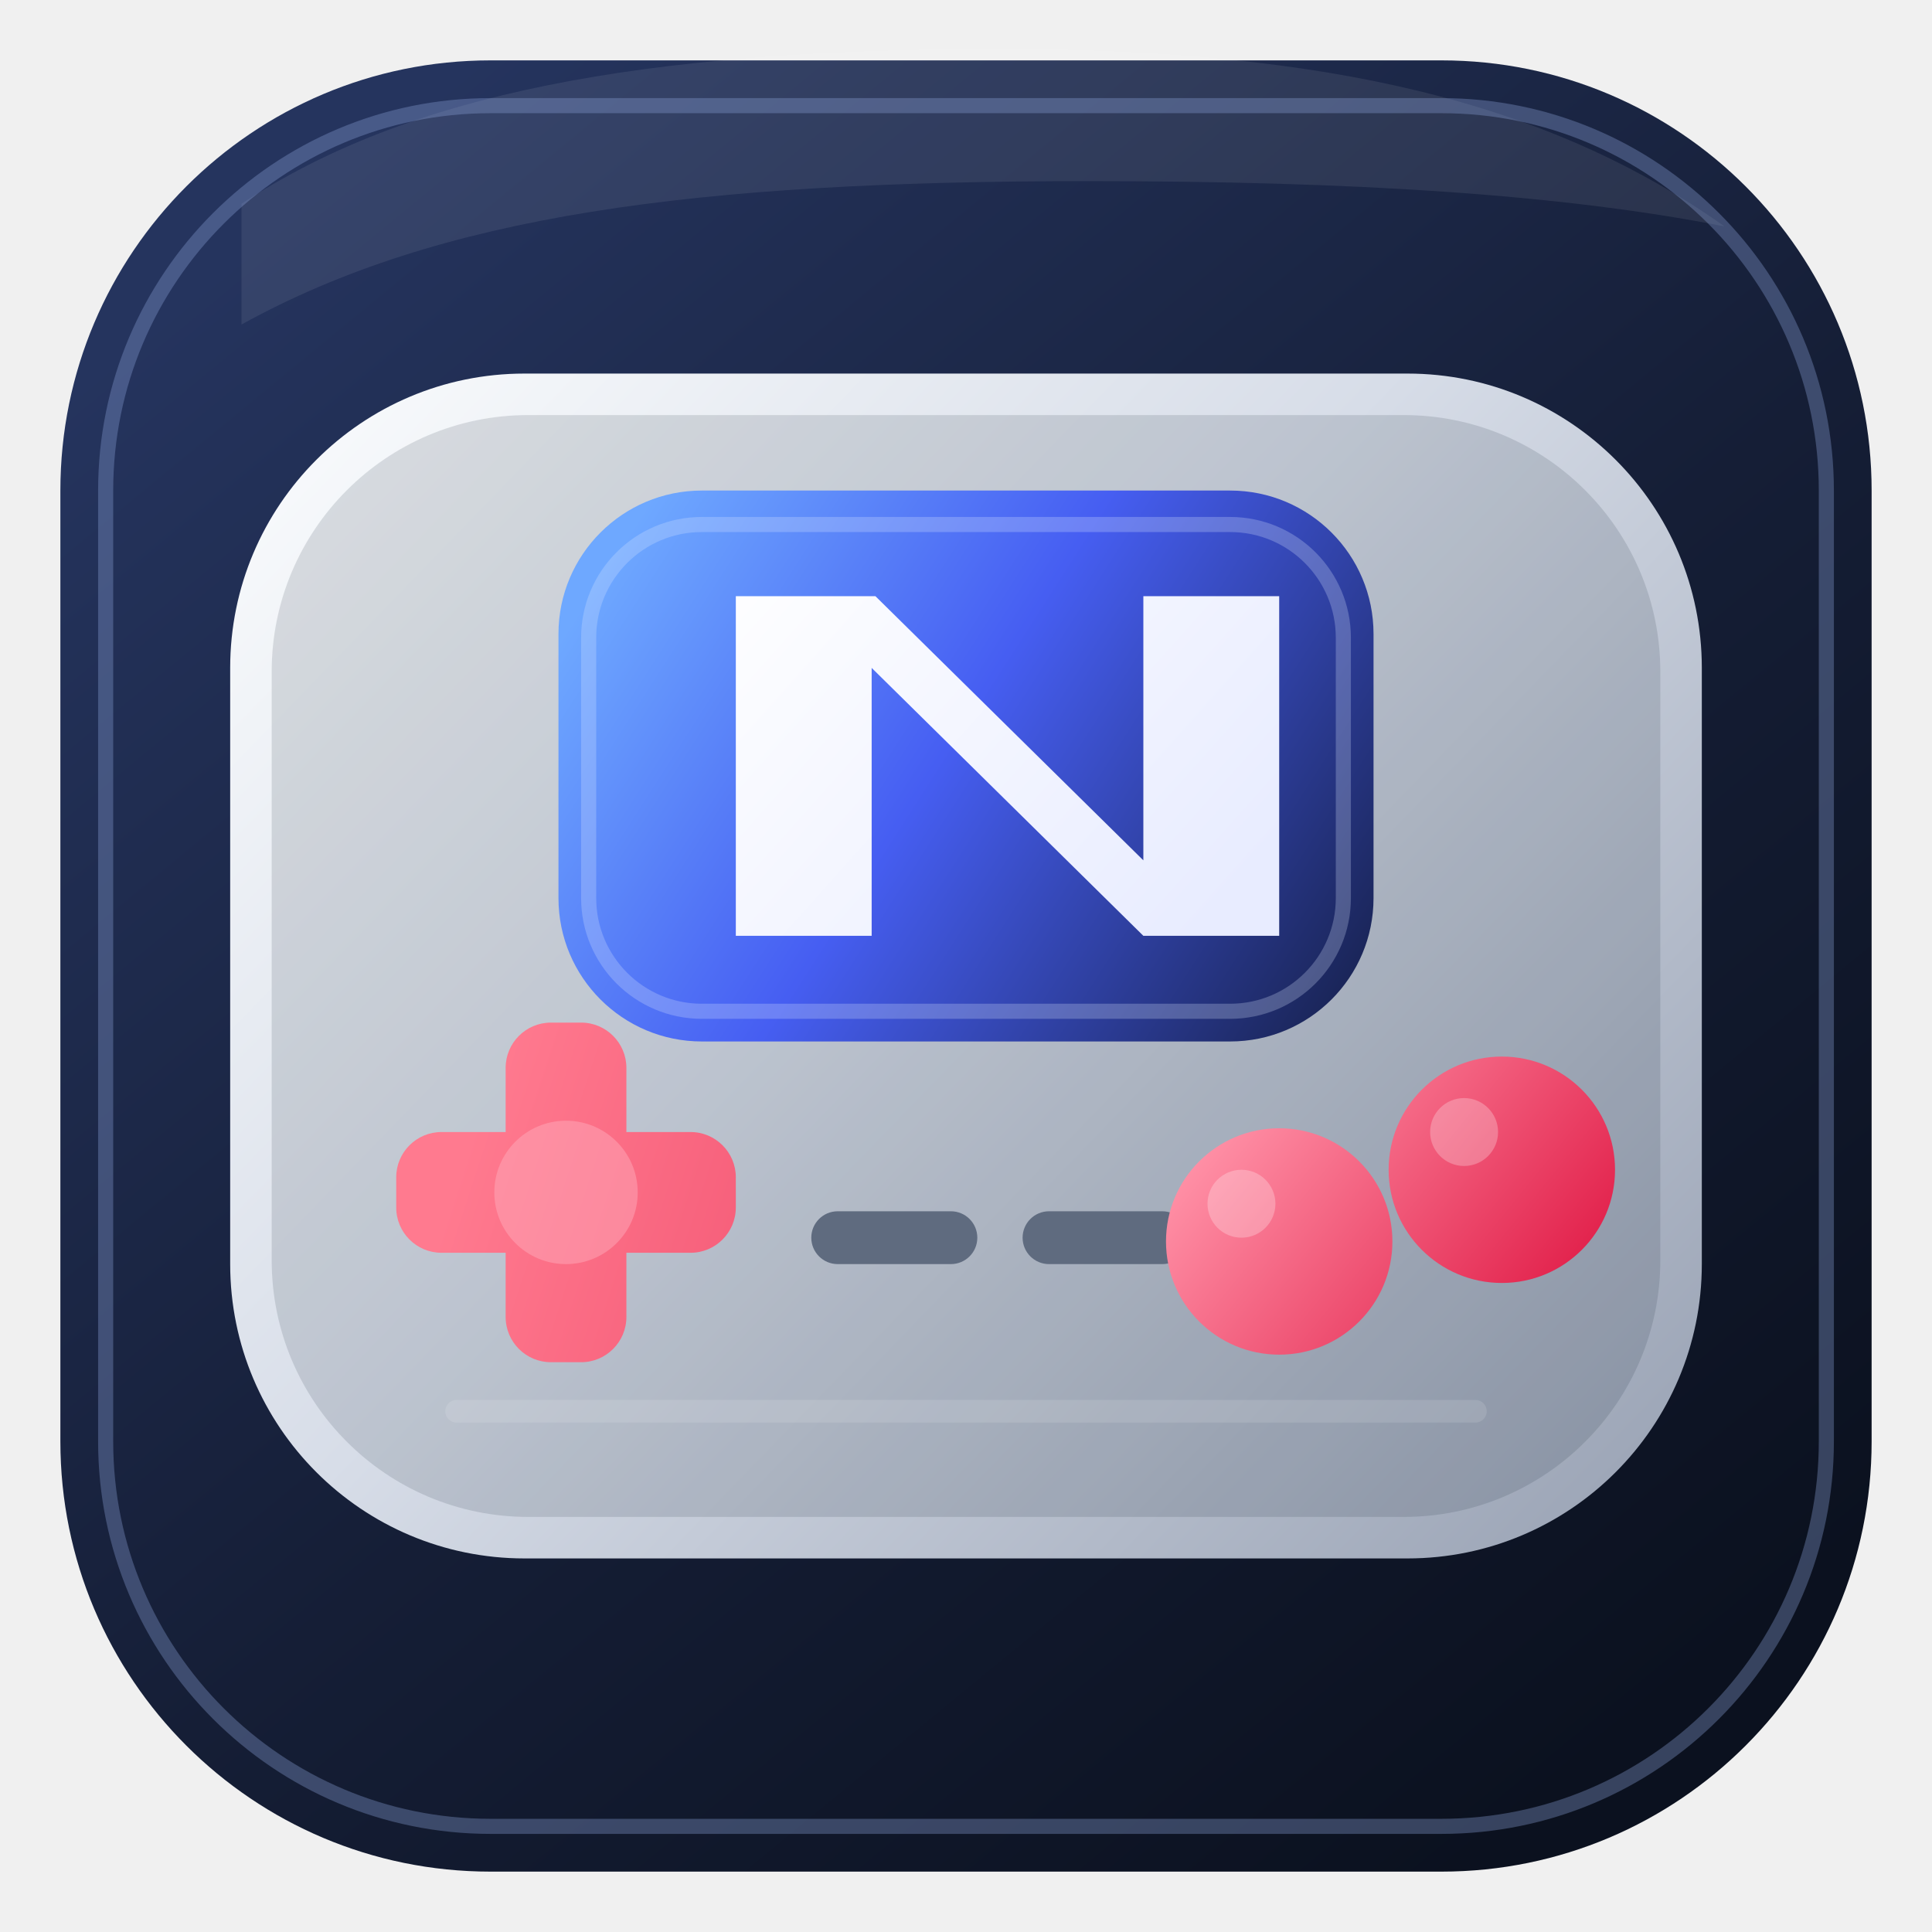
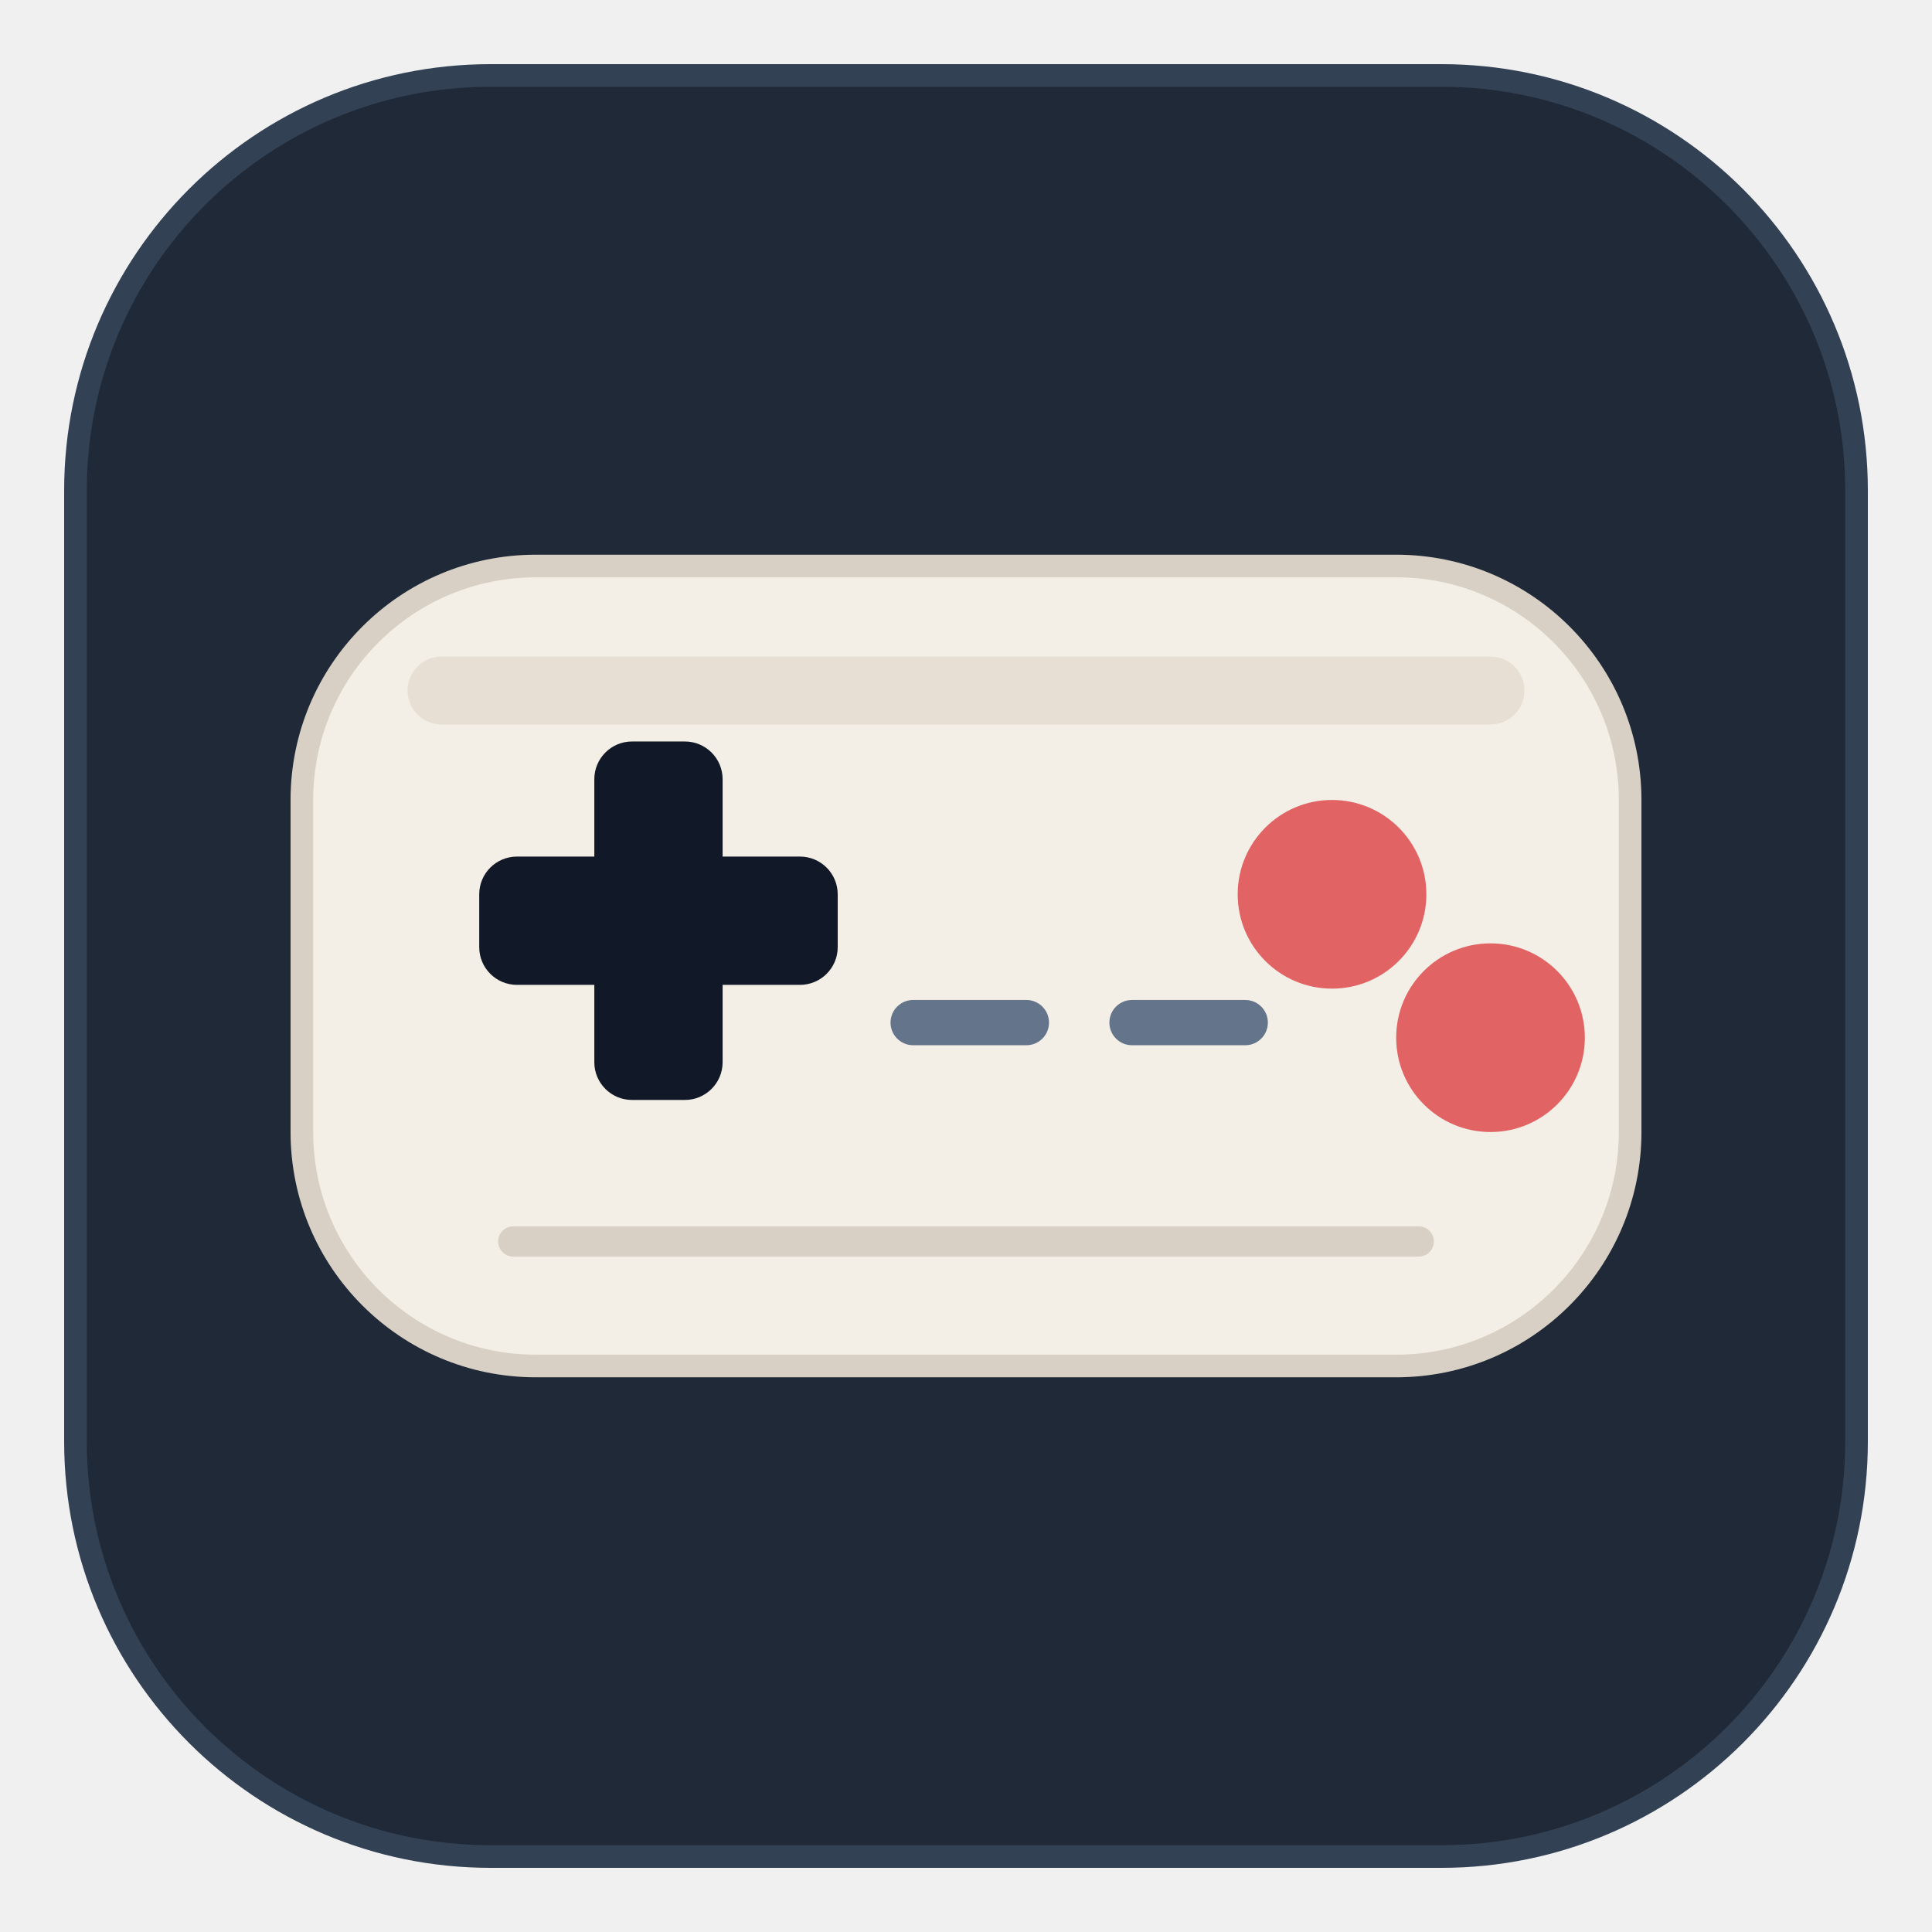
<svg xmlns="http://www.w3.org/2000/svg" viewBox="0 0 1024 1024">
-   <defs>
-     <linearGradient id="bg" x1="170" y1="96" x2="854" y2="928" gradientUnits="userSpaceOnUse">
-       <stop offset="0" stop-color="#25345e" />
-       <stop offset="0.55" stop-color="#151e36" />
-       <stop offset="1" stop-color="#0b111f" />
-     </linearGradient>
-     <linearGradient id="chrome" x1="192" y1="186" x2="832" y2="806" gradientUnits="userSpaceOnUse">
-       <stop offset="0" stop-color="#f8fafc" />
-       <stop offset="0.45" stop-color="#d7dde8" />
-       <stop offset="1" stop-color="#9ea7b8" />
-     </linearGradient>
-     <linearGradient id="screen" x1="322" y1="300" x2="702" y2="544" gradientUnits="userSpaceOnUse">
-       <stop offset="0" stop-color="#6ea8ff" />
-       <stop offset="0.45" stop-color="#465ef2" />
-       <stop offset="1" stop-color="#1a2558" />
-     </linearGradient>
-     <linearGradient id="accent" x1="252" y1="594" x2="768" y2="762" gradientUnits="userSpaceOnUse">
-       <stop offset="0" stop-color="#ff7a8f" />
-       <stop offset="1" stop-color="#e11d48" />
-     </linearGradient>
-     <linearGradient id="button" x1="622" y1="628" x2="780" y2="756" gradientUnits="userSpaceOnUse">
-       <stop offset="0" stop-color="#ff90a6" />
-       <stop offset="1" stop-color="#e11d48" />
-     </linearGradient>
-     <linearGradient id="nMark" x1="372" y1="298" x2="616" y2="516" gradientUnits="userSpaceOnUse">
-       <stop offset="0" stop-color="#ffffff" />
-       <stop offset="1" stop-color="#e8ecff" />
-     </linearGradient>
-   </defs>
-   <rect x="32" y="32" width="960" height="960" rx="228" fill="url(#bg)" />
-   <path d="M128 108c88-58 210-82 402-82 173 0 291 28 384 94-86-17-197-24-337-24-209 0-344 18-449 76z" fill="#ffffff" fill-opacity="0.08" />
-   <rect x="56" y="56" width="912" height="912" rx="204" fill="none" stroke="#8aa0d8" stroke-opacity="0.35" stroke-width="8" />
-   <rect x="122" y="198" width="780" height="628" rx="156" fill="url(#chrome)" />
-   <rect x="144" y="220" width="736" height="584" rx="136" fill="#0f1728" fill-opacity="0.13" />
-   <rect x="296" y="260" width="432" height="292" rx="76" fill="url(#screen)" />
-   <rect x="312" y="278" width="400" height="258" rx="60" fill="none" stroke="#dbe7ff" stroke-opacity="0.26" stroke-width="8" />
-   <path d="M390 316h74l142 140V316h72v180h-72L462 354v142h-72z" fill="url(#nMark)" />
-   <g fill="url(#accent)">
-     <rect x="210" y="600" width="180" height="64" rx="24" />
-     <rect x="268" y="542" width="64" height="180" rx="24" />
-     <circle cx="300" cy="632" r="38" fill="#ffb0bf" fill-opacity="0.45" />
-   </g>
-   <g fill="#5f6b7f">
-     <rect x="430" y="642" width="88" height="28" rx="14" />
-     <rect x="542" y="642" width="88" height="28" rx="14" />
-   </g>
-   <g>
-     <circle cx="678" cy="658" r="60" fill="url(#button)" />
-     <circle cx="796" cy="620" r="60" fill="url(#button)" />
-     <circle cx="658" cy="638" r="18" fill="#ffffff" fill-opacity="0.26" />
-     <circle cx="776" cy="600" r="18" fill="#ffffff" fill-opacity="0.26" />
-   </g>
-   <rect x="236" y="742" width="552" height="12" rx="6" fill="#ffffff" fill-opacity="0.12" />
+   <rect x="40" y="40" width="944" height="944" rx="220" fill="#1f2937" />
+   <rect x="40" y="40" width="944" height="944" rx="220" fill="none" stroke="#334155" stroke-width="12" />
+   <rect x="160" y="300" width="704" height="424" rx="124" fill="#f4efe6" />
+   <rect x="160" y="300" width="704" height="424" rx="124" fill="none" stroke="#d8d0c4" stroke-width="12" />
+   <rect x="216" y="348" width="592" height="36" rx="18" fill="#e7dfd4" />
+   <rect x="254" y="454" width="190" height="68" rx="20" fill="#111827" />
+   <rect x="315" y="393" width="68" height="190" rx="20" fill="#111827" />
+   <rect x="472" y="530" width="84" height="24" rx="12" fill="#64748b" />
+   <rect x="588" y="530" width="84" height="24" rx="12" fill="#64748b" />
+   <circle cx="706" cy="474" r="50" fill="#e16363" />
+   <circle cx="790" cy="550" r="50" fill="#e16363" />
+   <rect x="264" y="650" width="496" height="16" rx="8" fill="#d8d0c4" />
</svg>
